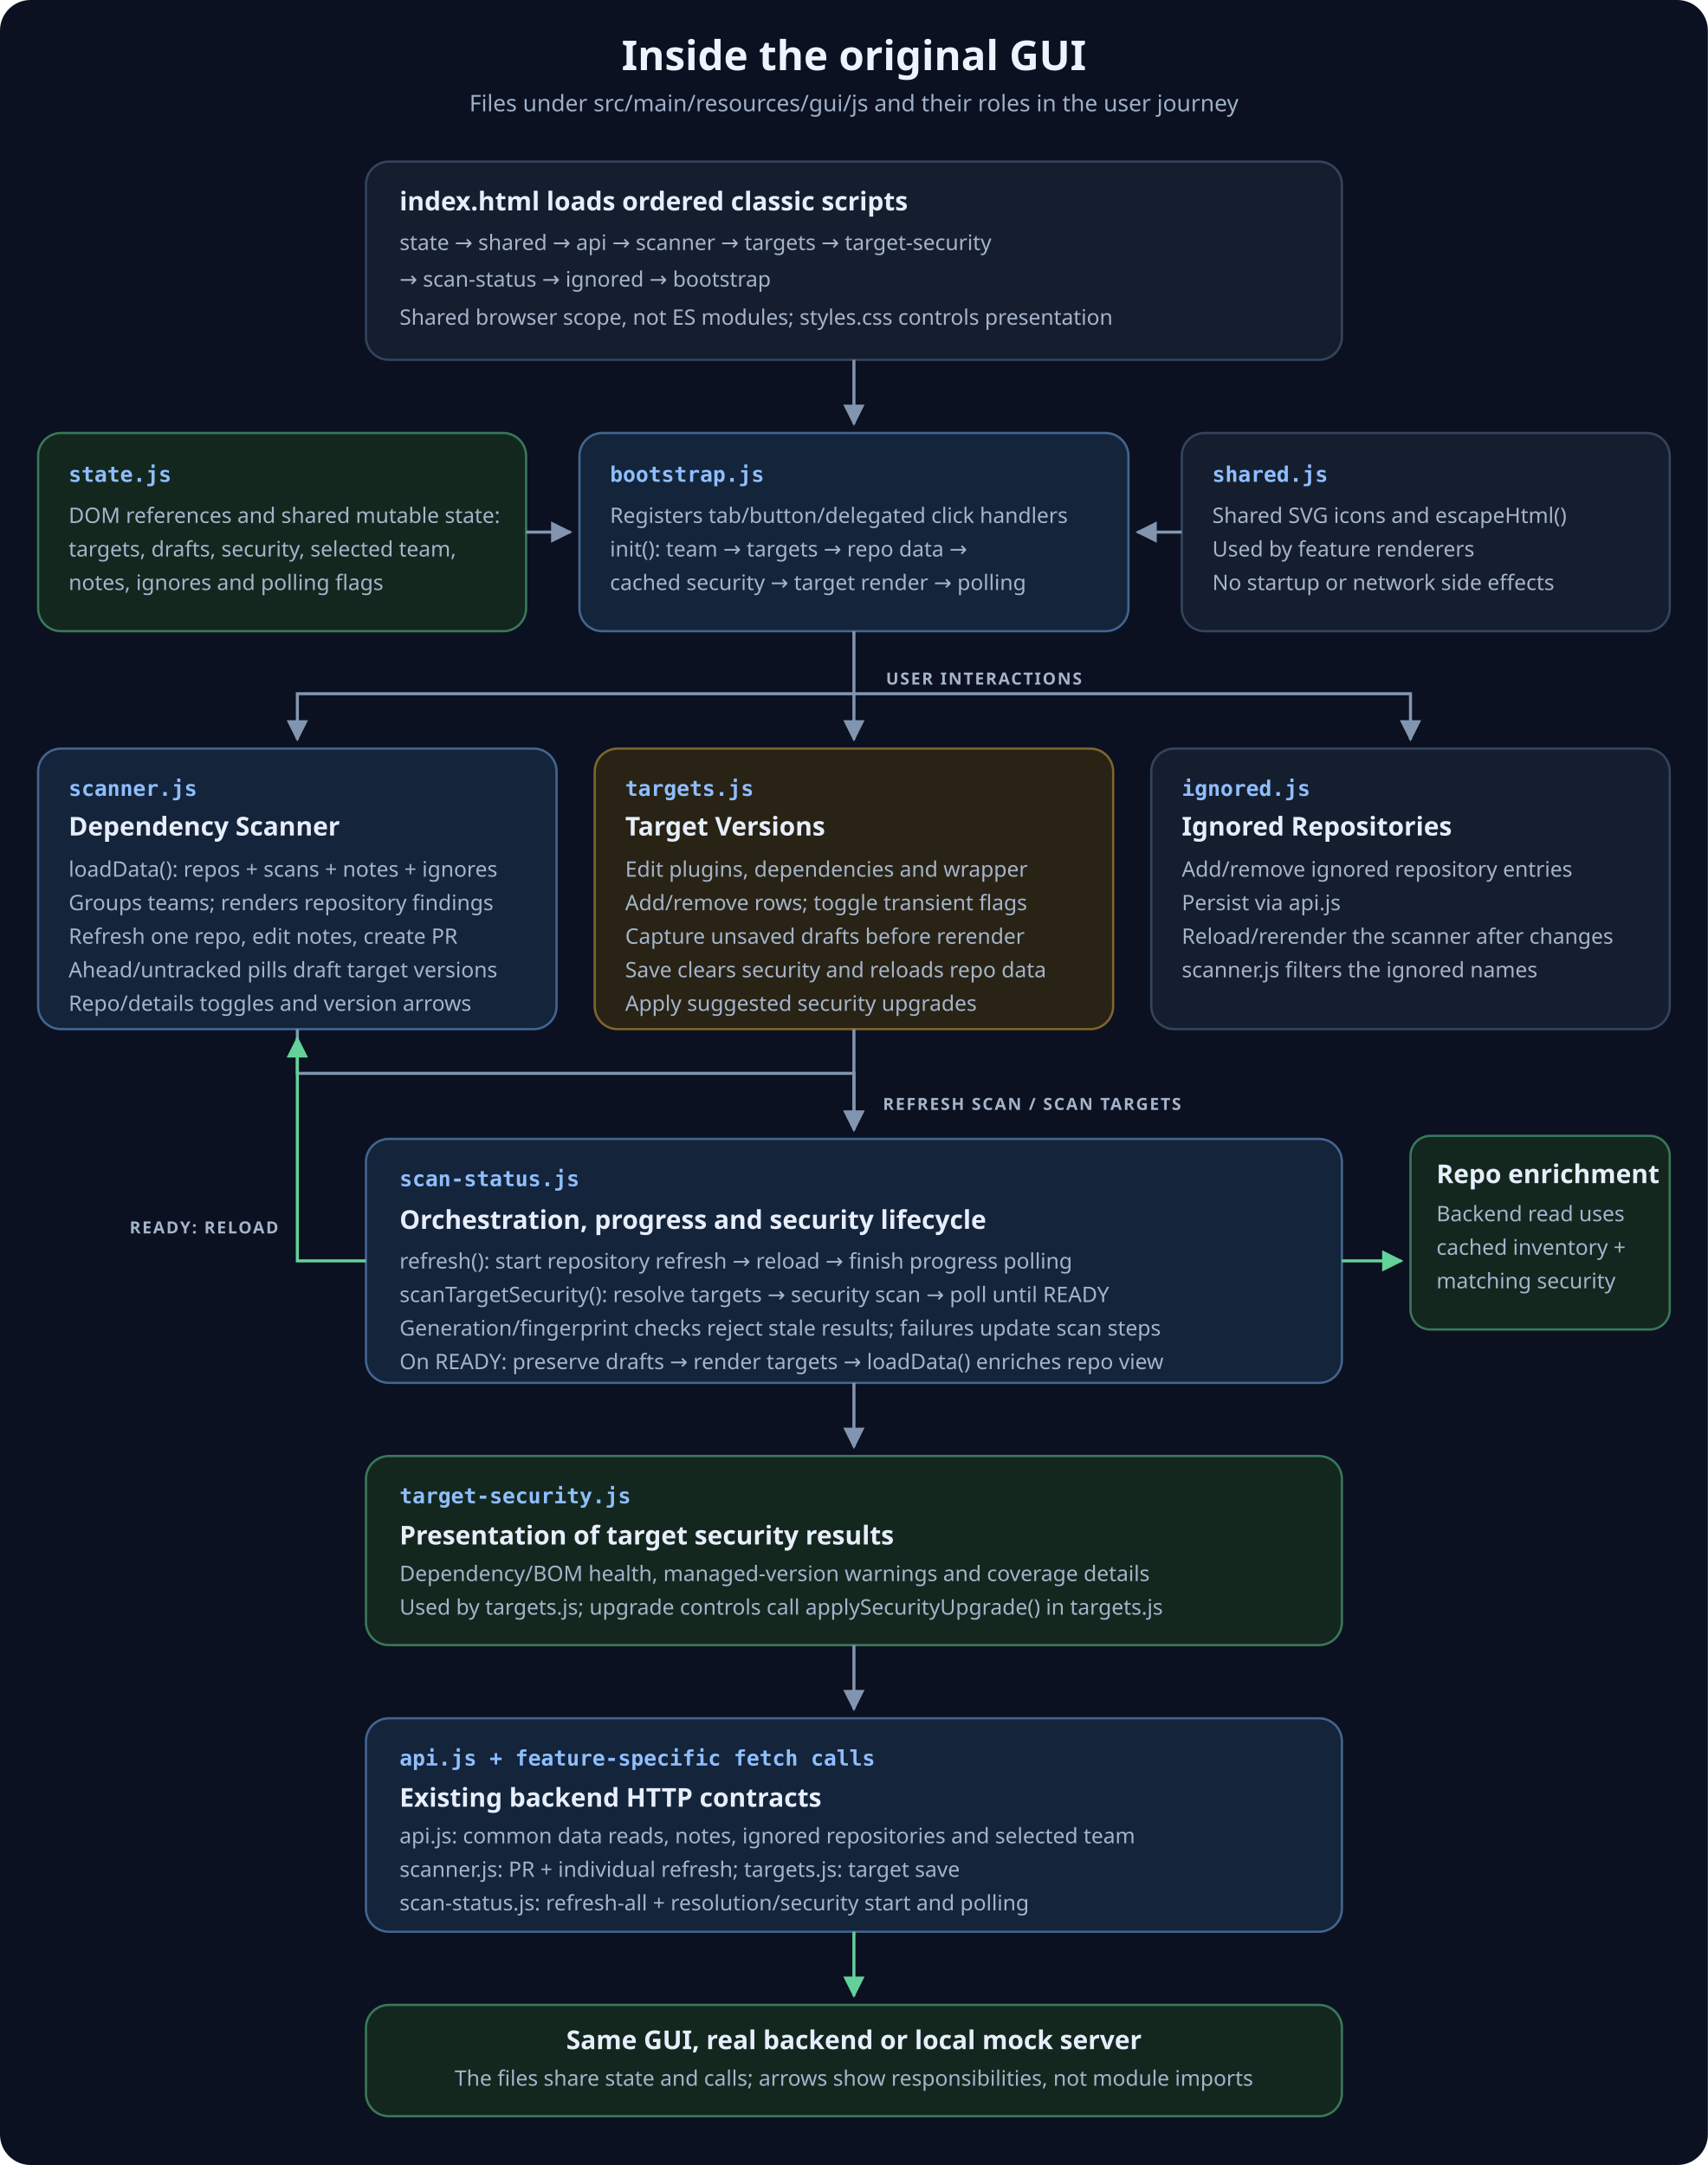
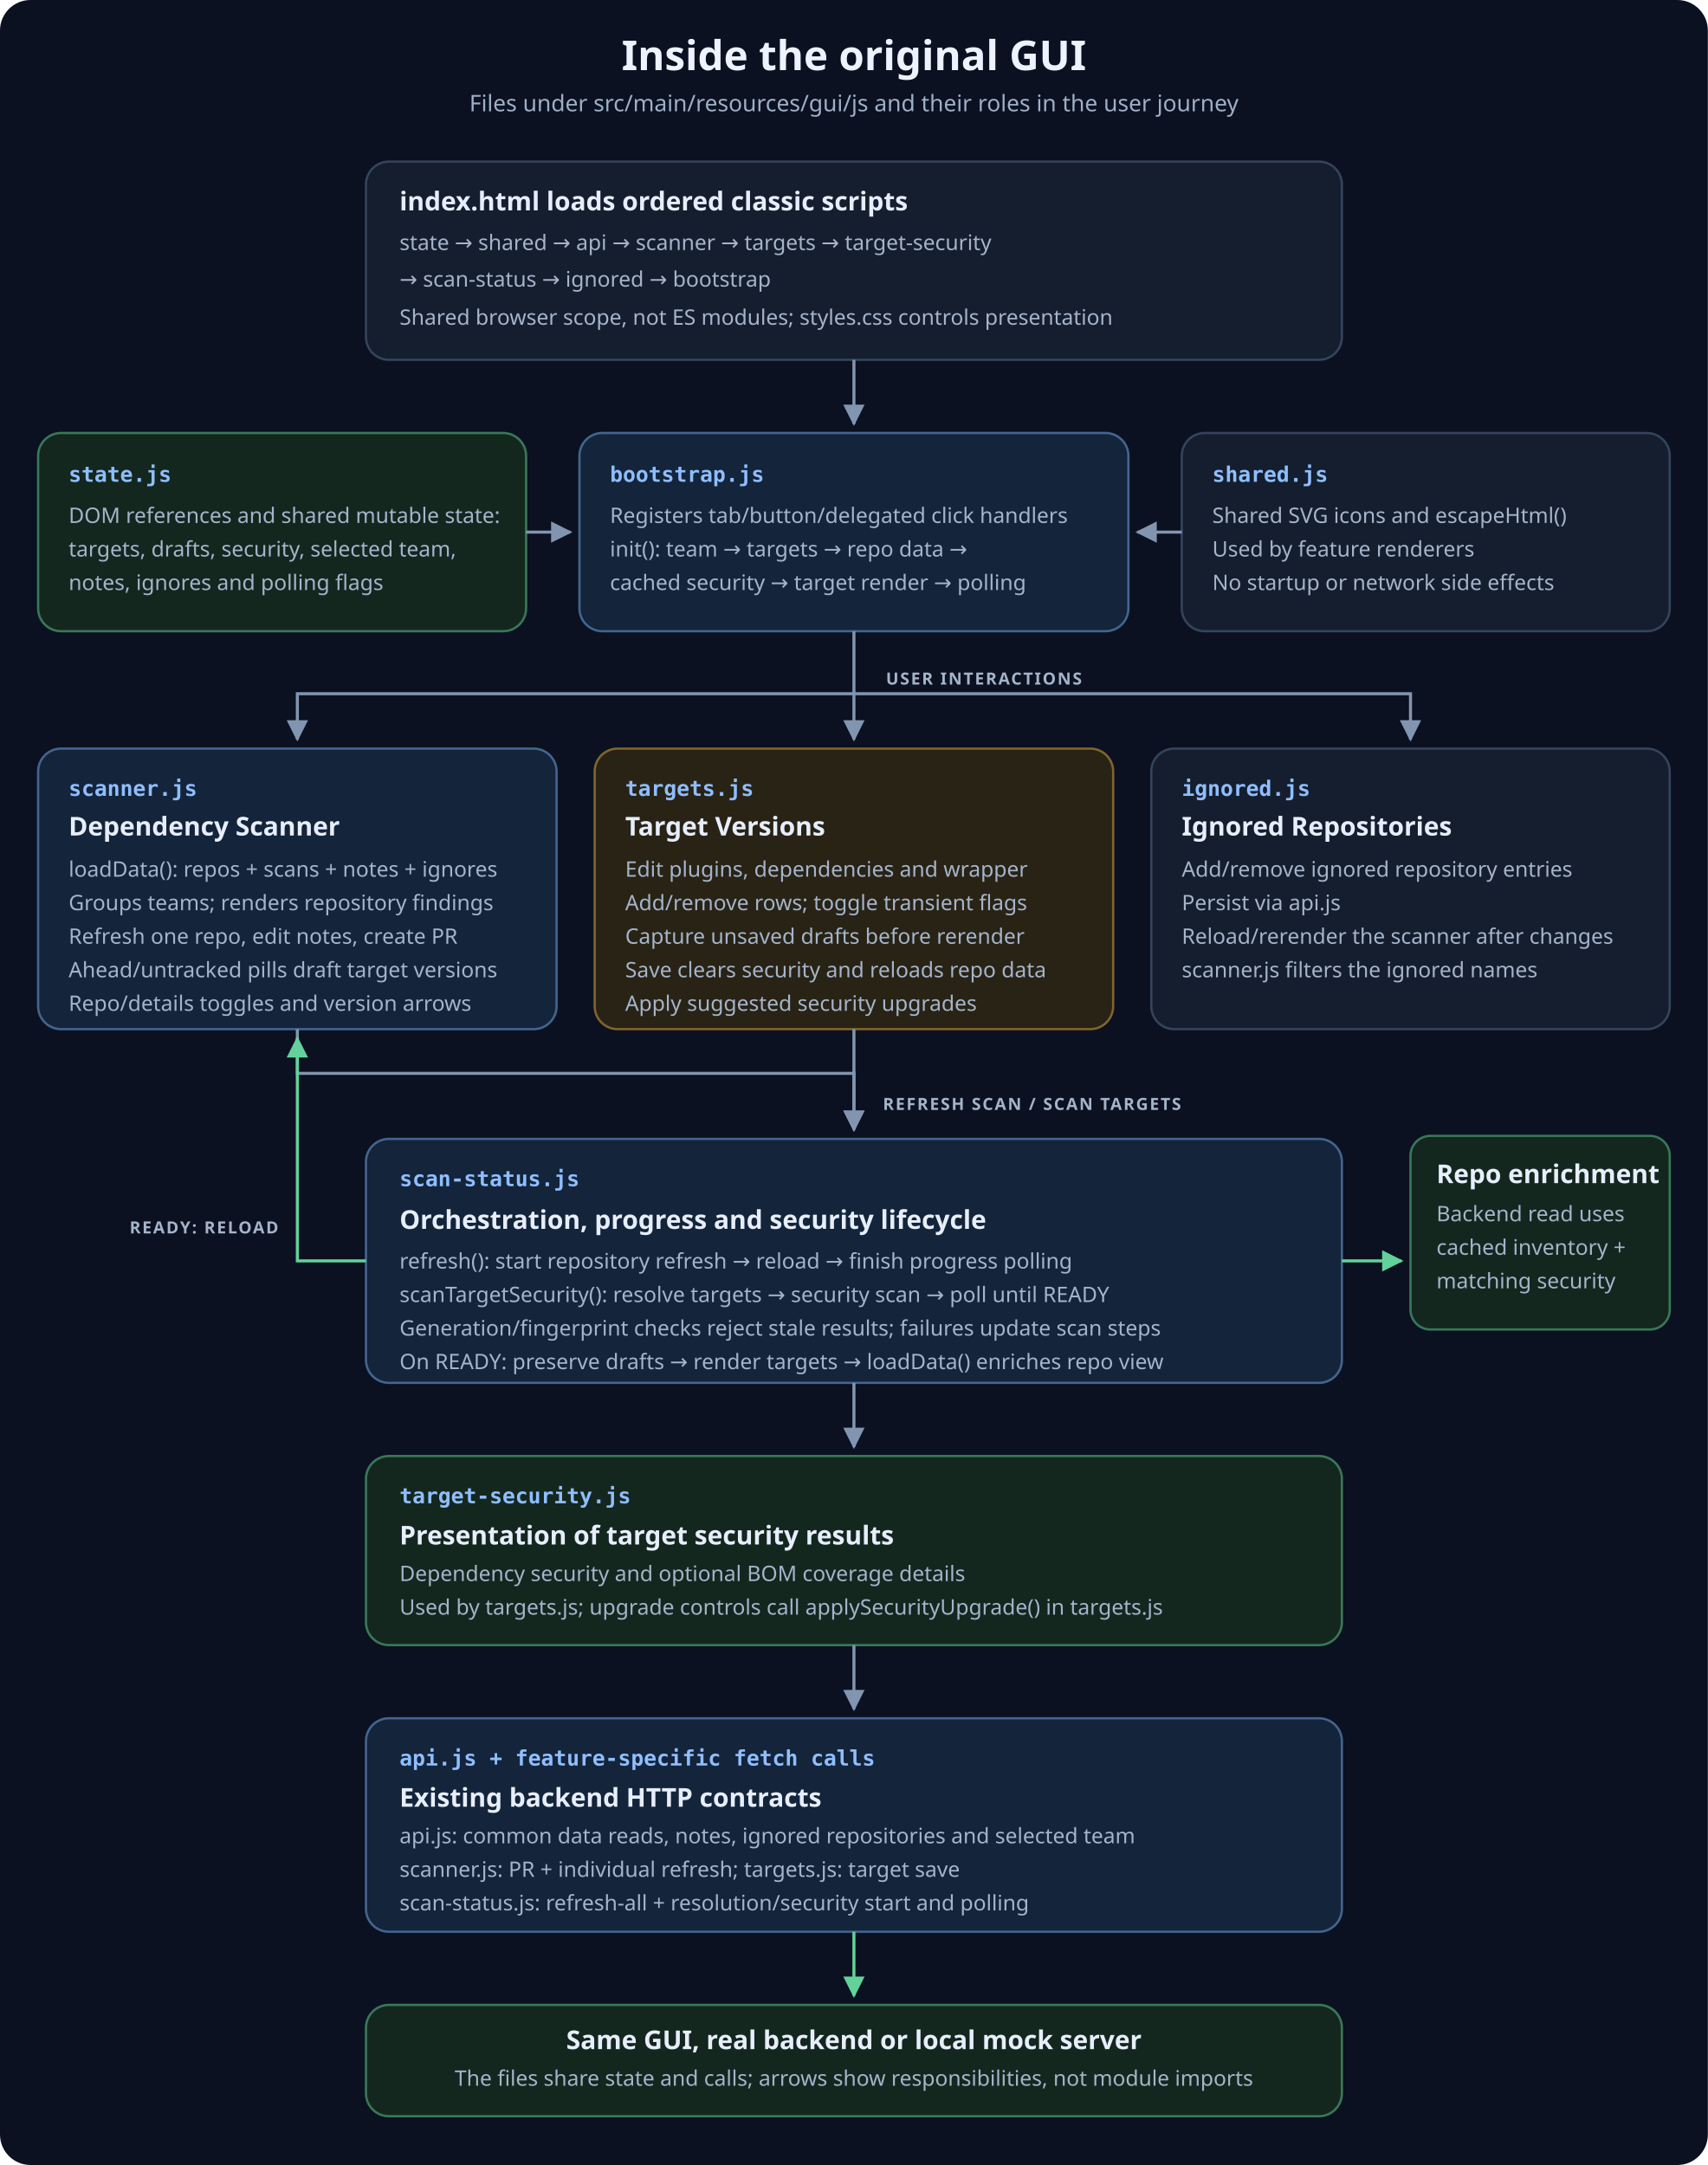
<svg xmlns="http://www.w3.org/2000/svg" viewBox="0 0 1120 1420" role="img" aria-labelledby="gui-title gui-description">
  <defs>
    <marker id="arrow" viewBox="0 0 10 10" refX="9" refY="5" markerWidth="7" markerHeight="7" orient="auto">
      <path d="M0 0L10 5L0 10z" fill="#8295b0" />
    </marker>
    <marker id="green-arrow" viewBox="0 0 10 10" refX="9" refY="5" markerWidth="7" markerHeight="7" orient="auto">
      <path d="M0 0L10 5L0 10z" fill="#62d29a" />
    </marker>
    <style>
      .bg { fill: #0b1120; }
      .title { font: 700 27px system-ui, sans-serif; fill: #edf3ff; text-anchor: middle; }
      .subtitle { font: 15px system-ui, sans-serif; fill: #9eafc8; text-anchor: middle; }
      .card { fill: #151e2e; stroke: #34445c; stroke-width: 1.5; }
      .auth { fill: #14243a; stroke: #42658f; }
      .cache { fill: #14271f; stroke: #397858; }
      .decision { fill: #282315; stroke: #80642e; }
      .text { font: 600 17px system-ui, sans-serif; fill: #e7eefb; }
      .file { font: 600 14px ui-monospace, monospace; fill: #8fbeff; }
      .detail { font: 14px system-ui, sans-serif; fill: #a5b4ca; }
      .connector { fill: none; stroke: #8295b0; stroke-width: 2; marker-end: url(#arrow); }
      .green { fill: none; stroke: #62d29a; stroke-width: 2; marker-end: url(#green-arrow); }
      .label { font: 700 11px system-ui, sans-serif; fill: #a5b4ca; letter-spacing: 1px; }
    </style>
  </defs>
  <rect class="bg" width="1120" height="1420" rx="20" />
  <text class="title" x="560" y="46">Inside the original GUI</text>
  <text class="subtitle" x="560" y="73">Files under src/main/resources/gui/js and their roles in the user journey</text>
  <rect class="card" x="240" y="106" width="640" height="130" rx="15" />
  <text class="text" x="262" y="138">index.html loads ordered classic scripts</text>
  <text class="detail" x="262" y="164">state → shared → api → scanner → targets → target-security</text>
  <text class="detail" x="262" y="188">→ scan-status → ignored → bootstrap</text>
  <text class="detail" x="262" y="213">Shared browser scope, not ES modules; styles.css controls presentation</text>
  <path class="connector" d="M560 236V278" />
  <rect class="card cache" x="25" y="284" width="320" height="130" rx="15" />
  <text class="file" x="45" y="316">state.js</text>
  <text class="detail" x="45" y="343">DOM references and shared mutable state:</text>
  <text class="detail" x="45" y="365">targets, drafts, security, selected team,</text>
  <text class="detail" x="45" y="387">notes, ignores and polling flags</text>
  <rect class="card auth" x="380" y="284" width="360" height="130" rx="15" />
  <text class="file" x="400" y="316">bootstrap.js</text>
  <text class="detail" x="400" y="343">Registers tab/button/delegated click handlers</text>
  <text class="detail" x="400" y="365">init(): team → targets → repo data →</text>
  <text class="detail" x="400" y="387">cached security → target render → polling</text>
  <rect class="card" x="775" y="284" width="320" height="130" rx="15" />
  <text class="file" x="795" y="316">shared.js</text>
  <text class="detail" x="795" y="343">Shared SVG icons and escapeHtml()</text>
  <text class="detail" x="795" y="365">Used by feature renderers</text>
  <text class="detail" x="795" y="387">No startup or network side effects</text>
  <path class="connector" d="M345 349H374" />
  <path class="connector" d="M775 349H746" />
  <path class="connector" d="M560 414V455H195V485" />
  <path class="connector" d="M560 455V485" />
  <path class="connector" d="M560 455H925V485" />
  <text class="label" x="581" y="449">USER INTERACTIONS</text>
  <rect class="card auth" x="25" y="491" width="340" height="184" rx="15" />
  <text class="file" x="45" y="522">scanner.js</text>
  <text class="text" x="45" y="548">Dependency Scanner</text>
  <text class="detail" x="45" y="575">loadData(): repos + scans + notes + ignores</text>
  <text class="detail" x="45" y="597">Groups teams; renders repository findings</text>
  <text class="detail" x="45" y="619">Refresh one repo, edit notes, create PR</text>
  <text class="detail" x="45" y="641">Ahead/untracked pills draft target versions</text>
  <text class="detail" x="45" y="663">Repo/details toggles and version arrows</text>
  <rect class="card decision" x="390" y="491" width="340" height="184" rx="15" />
  <text class="file" x="410" y="522">targets.js</text>
  <text class="text" x="410" y="548">Target Versions</text>
  <text class="detail" x="410" y="575">Edit plugins, dependencies and wrapper</text>
  <text class="detail" x="410" y="597">Add/remove rows; toggle transient flags</text>
  <text class="detail" x="410" y="619">Capture unsaved drafts before rerender</text>
  <text class="detail" x="410" y="641">Save clears security and reloads repo data</text>
  <text class="detail" x="410" y="663">Apply suggested security upgrades</text>
  <rect class="card" x="755" y="491" width="340" height="184" rx="15" />
  <text class="file" x="775" y="522">ignored.js</text>
  <text class="text" x="775" y="548">Ignored Repositories</text>
  <text class="detail" x="775" y="575">Add/remove ignored repository entries</text>
  <text class="detail" x="775" y="597">Persist via api.js</text>
  <text class="detail" x="775" y="619">Reload/rerender the scanner after changes</text>
  <text class="detail" x="775" y="641">scanner.js filters the ignored names</text>
  <path class="connector" d="M195 675V704H560V741" />
  <path class="connector" d="M560 675V741" />
  <text class="label" x="579" y="728">REFRESH SCAN / SCAN TARGETS</text>
  <rect class="card auth" x="240" y="747" width="640" height="160" rx="15" />
  <text class="file" x="262" y="778">scan-status.js</text>
  <text class="text" x="262" y="806">Orchestration, progress and security lifecycle</text>
  <text class="detail" x="262" y="832">refresh(): start repository refresh → reload → finish progress polling</text>
  <text class="detail" x="262" y="854">scanTargetSecurity(): resolve targets → security scan → poll until READY</text>
  <text class="detail" x="262" y="876">Generation/fingerprint checks reject stale results; failures update scan steps</text>
  <text class="detail" x="262" y="898">On READY: preserve drafts → render targets → loadData() enriches repo view</text>
  <path class="green" d="M880 827H919" />
  <path class="green" d="M240 827H195V681" />
  <text class="label" x="85" y="809">READY: RELOAD</text>
  <rect class="card cache" x="925" y="745" width="170" height="127" rx="13" />
  <text class="text" x="942" y="776">Repo enrichment</text>
  <text class="detail" x="942" y="801">Backend read uses</text>
  <text class="detail" x="942" y="823">cached inventory +</text>
  <text class="detail" x="942" y="845">matching security</text>
  <path class="connector" d="M560 907V949" />
  <rect class="card cache" x="240" y="955" width="640" height="124" rx="15" />
  <text class="file" x="262" y="986">target-security.js</text>
  <text class="text" x="262" y="1013">Presentation of target security results</text>
-   <text class="detail" x="262" y="1037">Dependency/BOM health, managed-version warnings and coverage details</text>
+   <text class="detail" x="262" y="1037">Dependency security and optional BOM coverage details</text>
  <text class="detail" x="262" y="1059">Used by targets.js; upgrade controls call applySecurityUpgrade() in targets.js</text>
  <path class="connector" d="M560 1079V1121" />
  <rect class="card auth" x="240" y="1127" width="640" height="140" rx="15" />
  <text class="file" x="262" y="1158">api.js + feature-specific fetch calls</text>
  <text class="text" x="262" y="1185">Existing backend HTTP contracts</text>
  <text class="detail" x="262" y="1209">api.js: common data reads, notes, ignored repositories and selected team</text>
  <text class="detail" x="262" y="1231">scanner.js: PR + individual refresh; targets.js: target save</text>
  <text class="detail" x="262" y="1253">scan-status.js: refresh-all + resolution/security start and polling</text>
  <path class="green" d="M560 1267V1309" />
  <rect class="card cache" x="240" y="1315" width="640" height="73" rx="15" />
  <text class="text" x="560" y="1344" text-anchor="middle">Same GUI, real backend or local mock server</text>
  <text class="detail" x="560" y="1368" text-anchor="middle">The files share state and calls; arrows show responsibilities, not module imports</text>
</svg>
